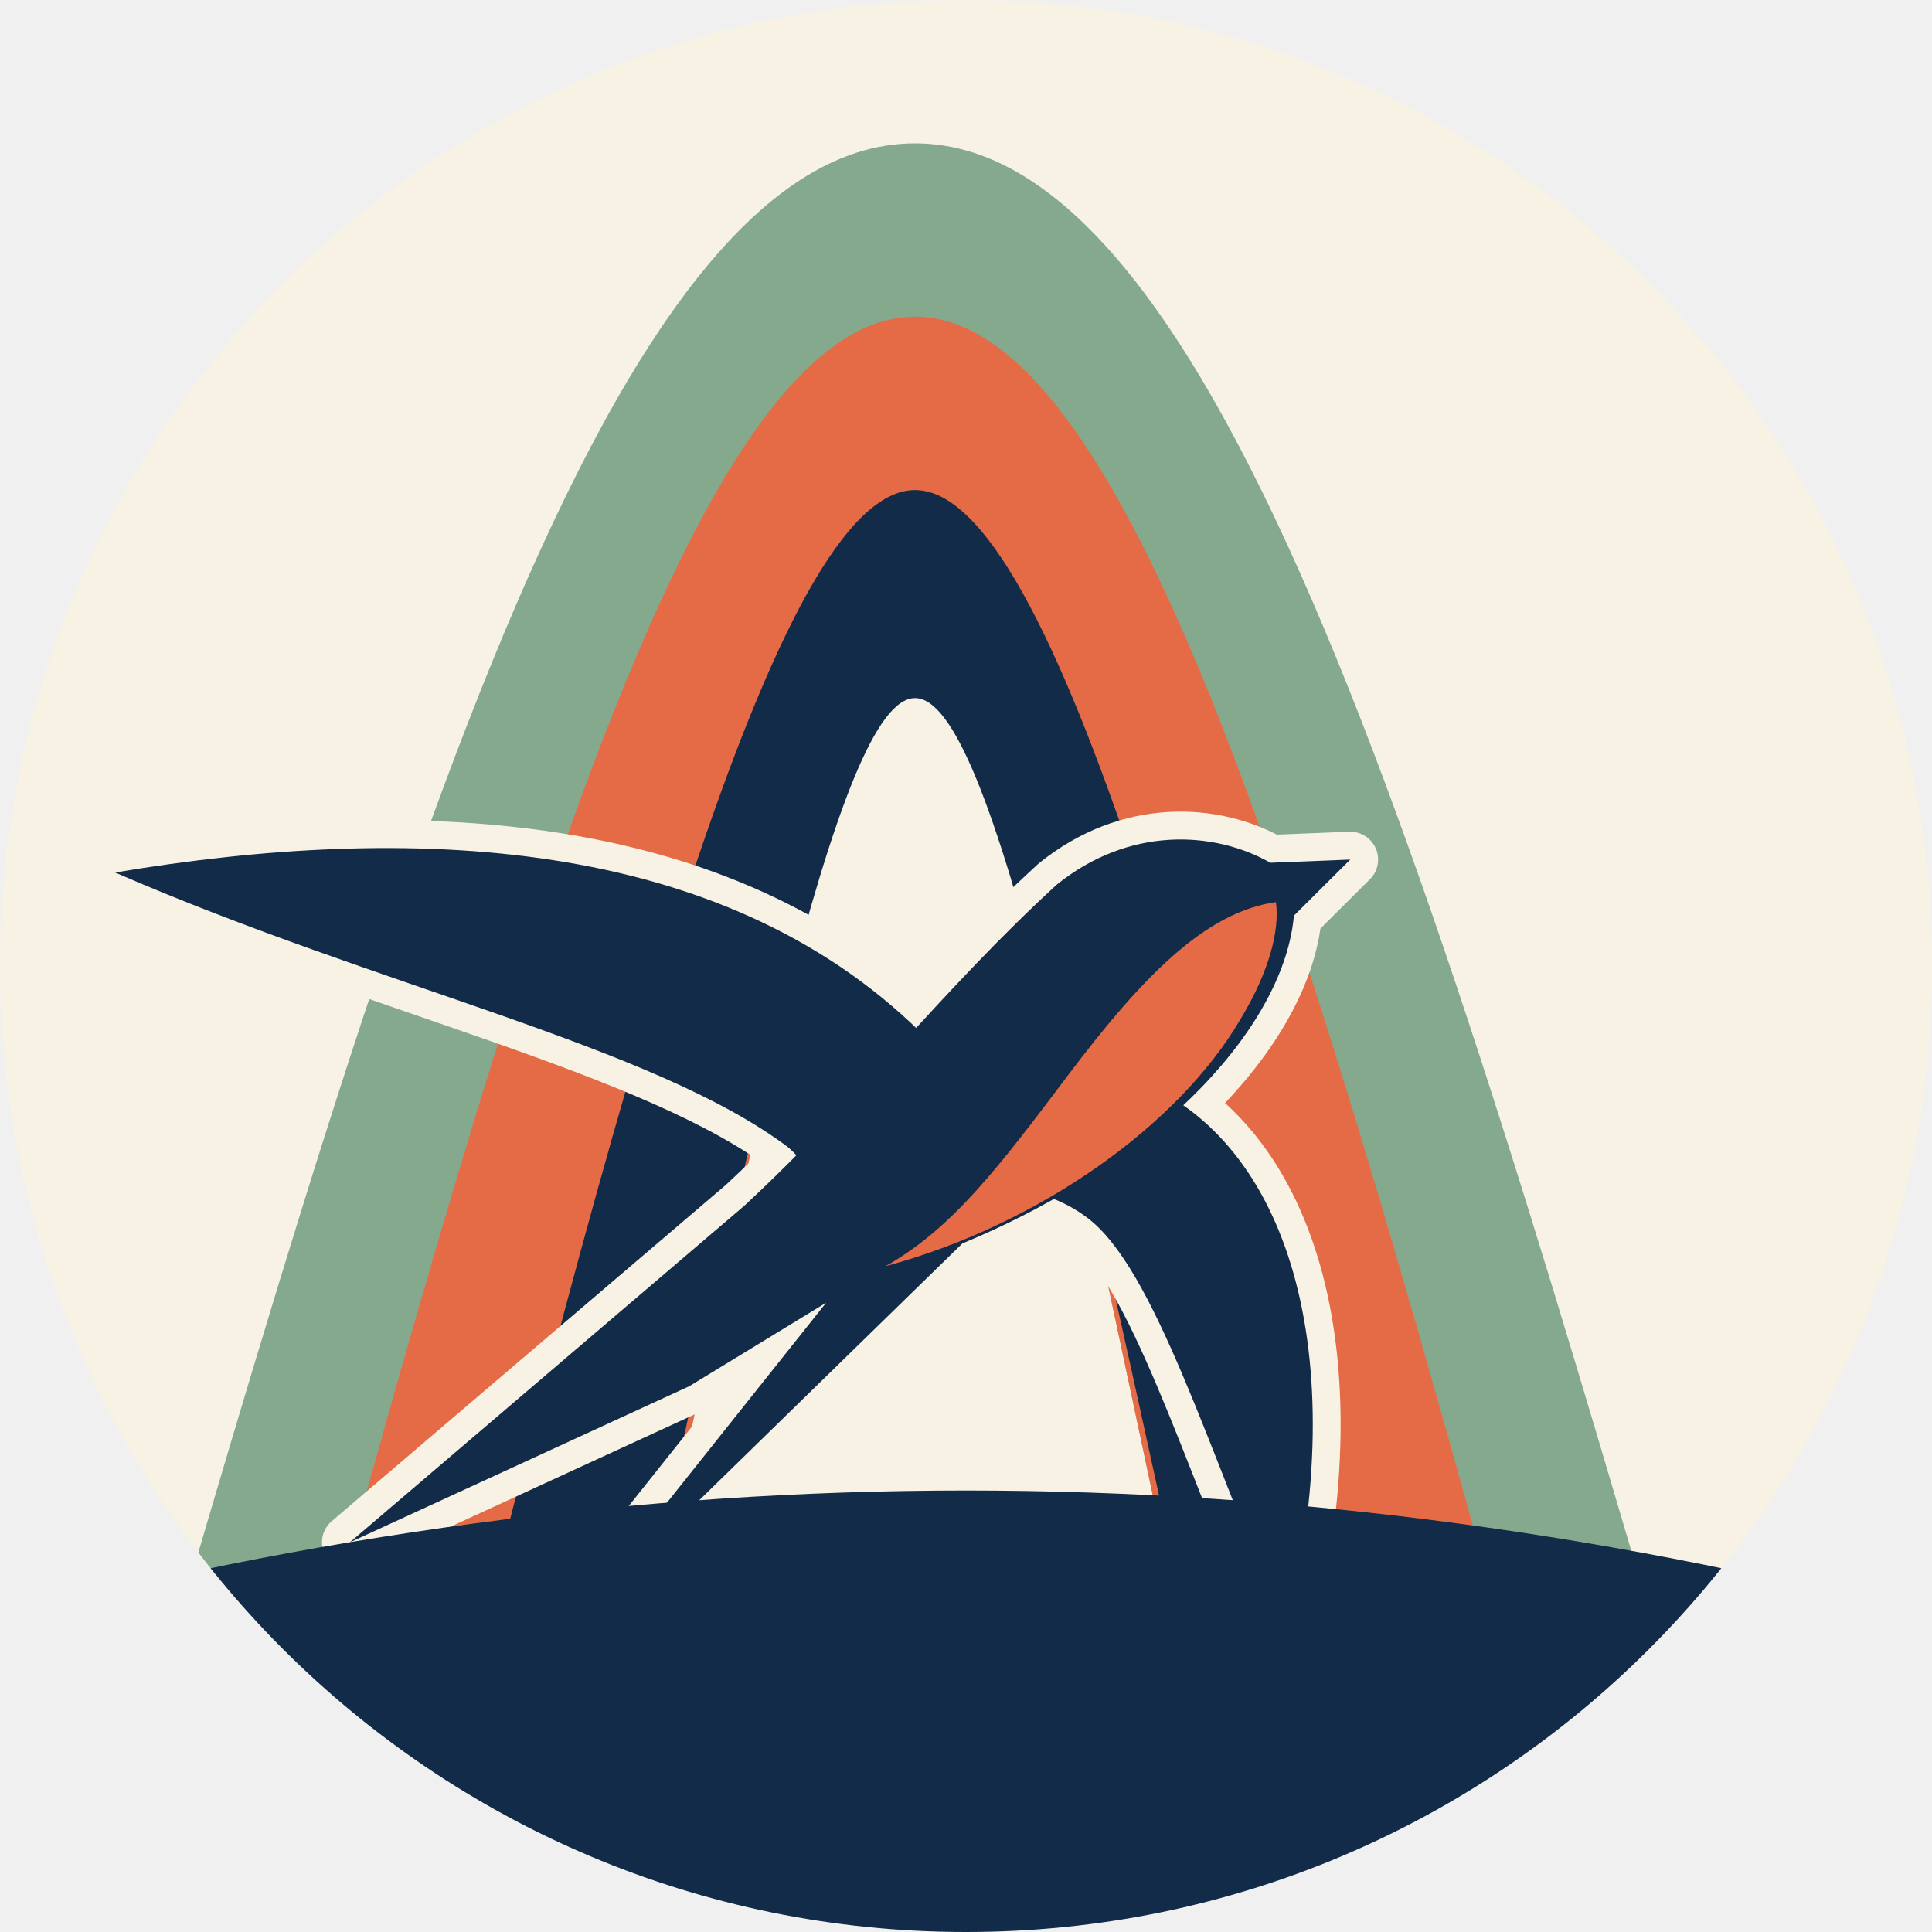
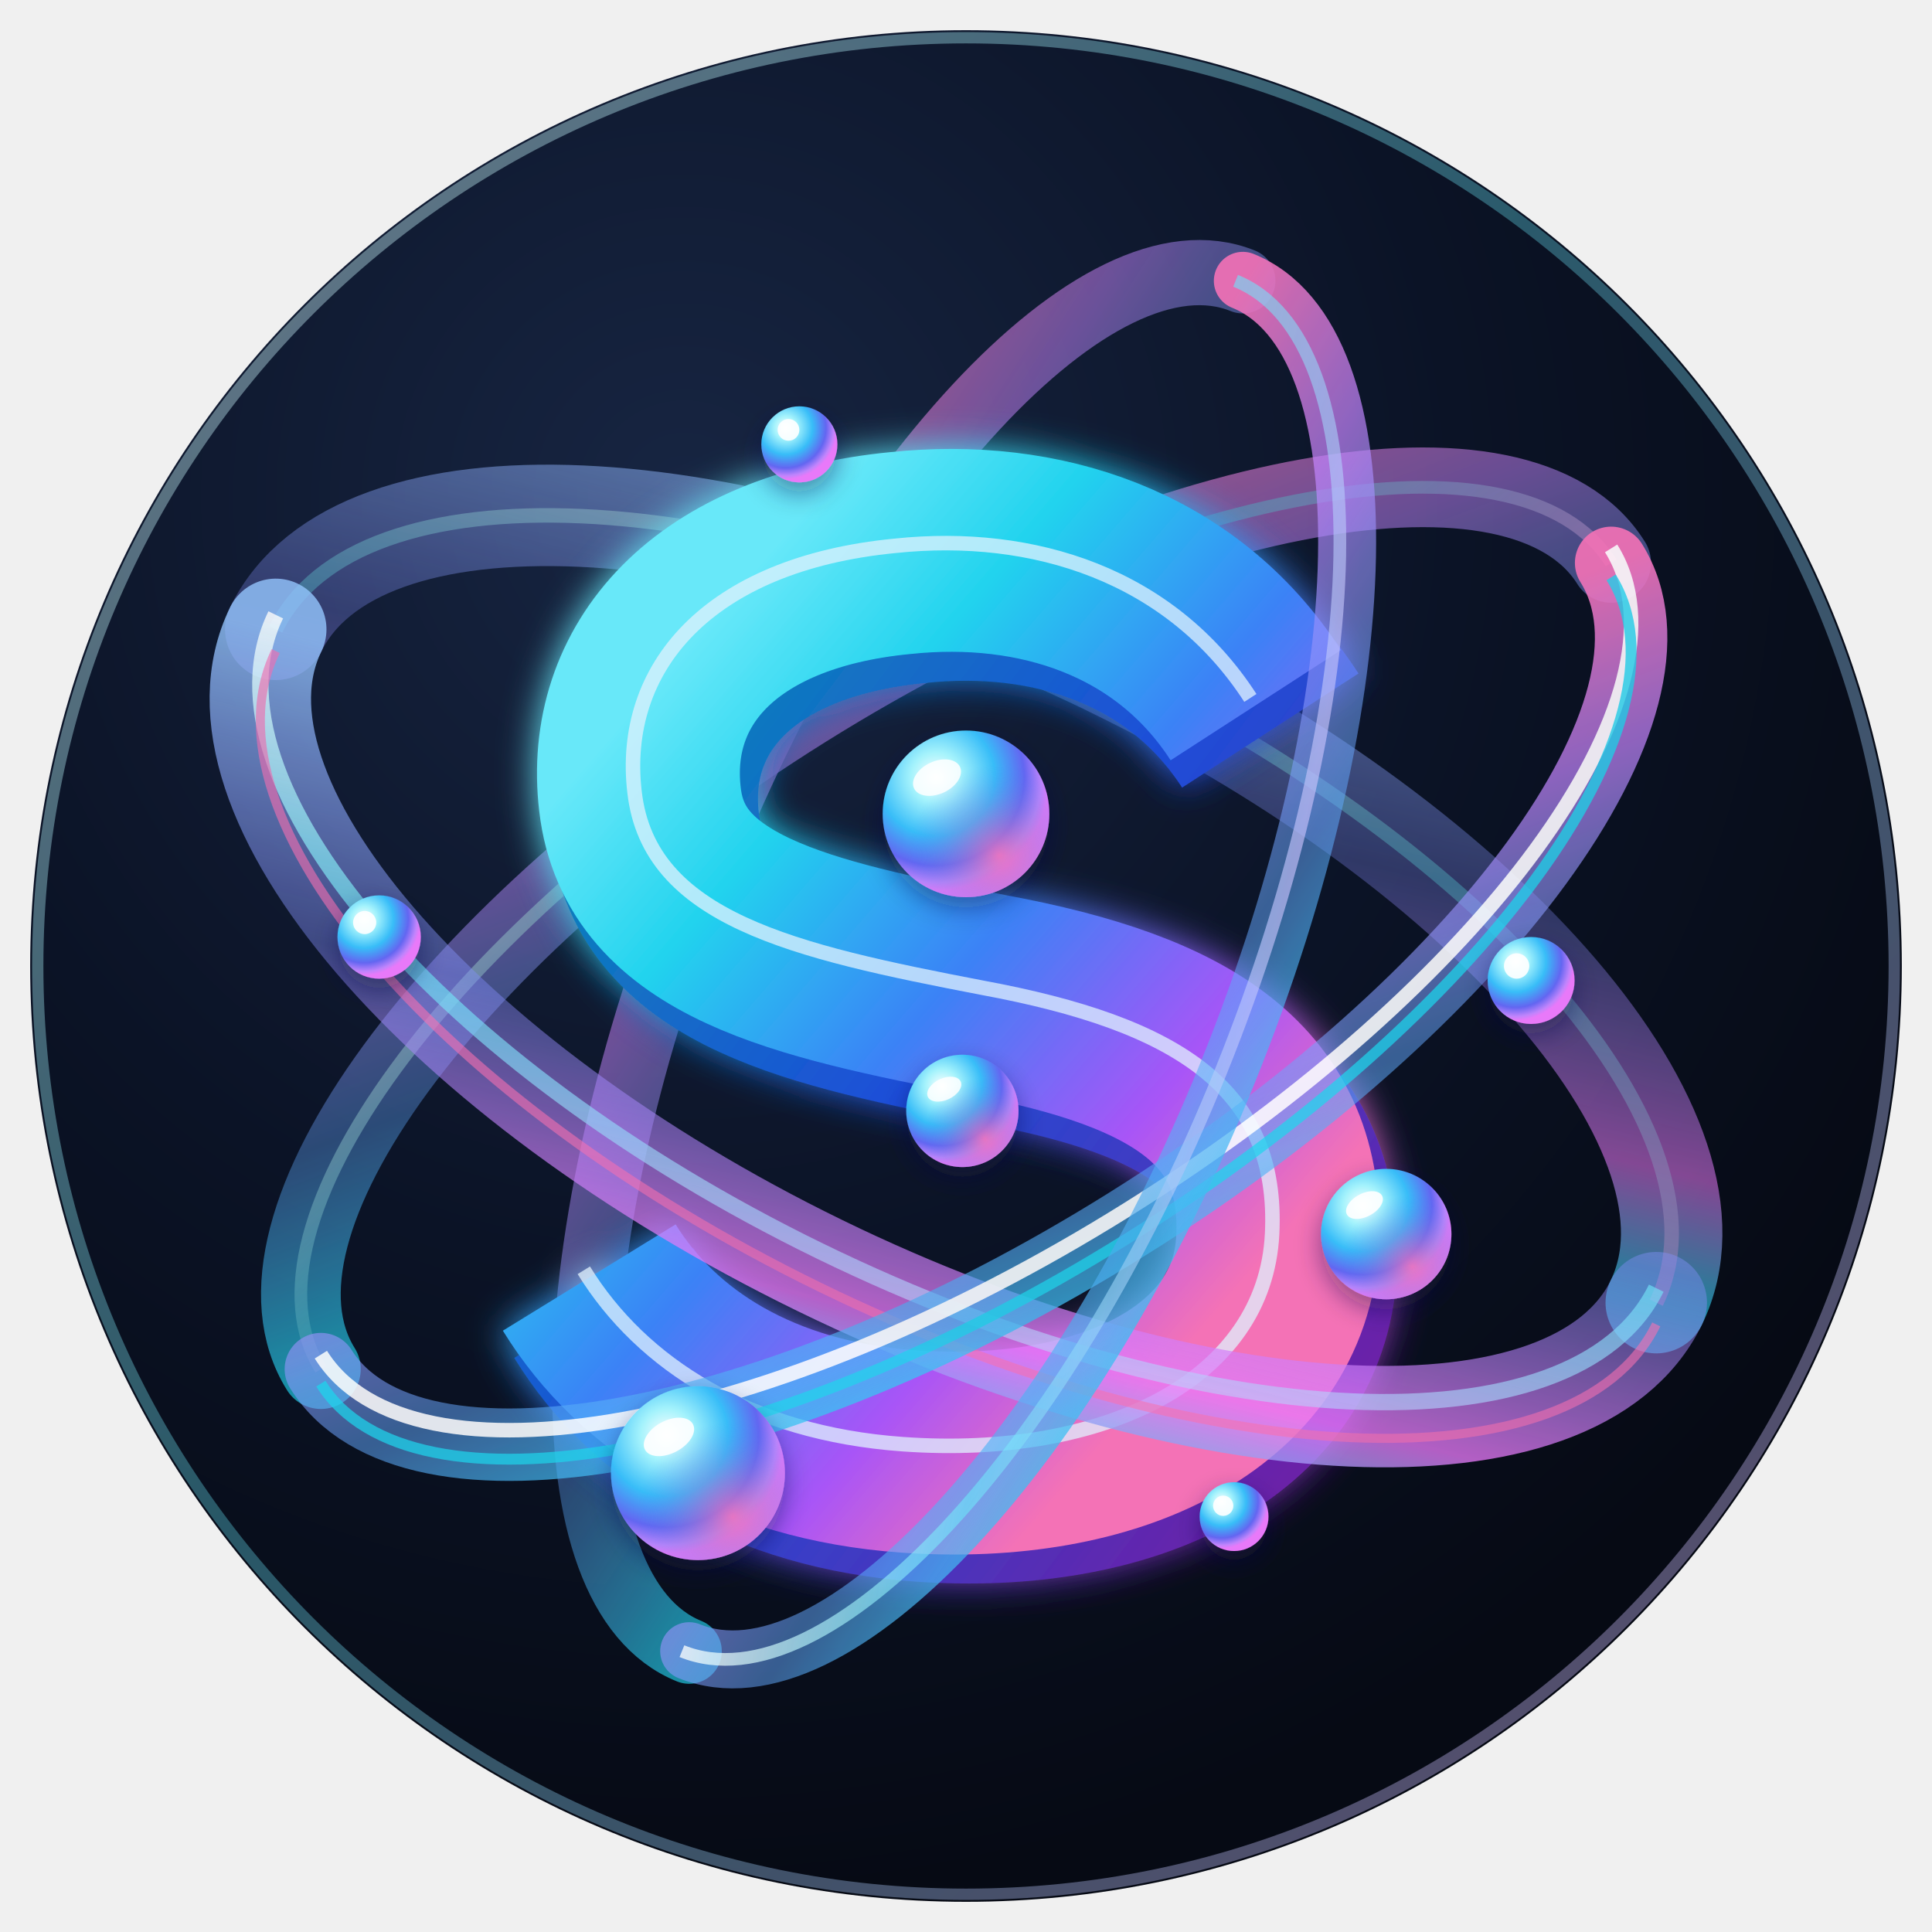
- <svg xmlns="http://www.w3.org/2000/svg" viewBox="0 0 1024 1024" width="1024" height="1024">
+ <svg xmlns="http://www.w3.org/2000/svg" viewBox="0 0 512 512" width="100%" height="100%">
  <defs>
-     <clipPath id="clip-c">
-       <circle cx="512" cy="512" r="512" />
-     </clipPath>
-     <clipPath id="sky-clip-c">
-       <path d="M -20,-20 L 1044,-20 L 1044,865 Q 512,725 -20,865 Z" />
-     </clipPath>
+     <radialGradient id="bgDarkGrad" cx="35%" cy="25%" r="75%">
+       <stop offset="0%" stop-color="#172542" />
+       <stop offset="55%" stop-color="#0b1326" />
+       <stop offset="100%" stop-color="#060a14" />
+     </radialGradient>
+     <linearGradient id="samjilSGrad" x1="15%" y1="10%" x2="85%" y2="90%">
+       <stop offset="0%" stop-color="#67e8f9" />
+       <stop offset="22%" stop-color="#22d3ee" />
+       <stop offset="50%" stop-color="#3b82f6" />
+       <stop offset="78%" stop-color="#a855f7" />
+       <stop offset="100%" stop-color="#f472b6" />
+     </linearGradient>
+     <linearGradient id="samjilSDepth" x1="0%" y1="0%" x2="100%" y2="100%">
+       <stop offset="0%" stop-color="#0891b2" />
+       <stop offset="50%" stop-color="#1d4ed8" />
+       <stop offset="100%" stop-color="#6b21a8" />
+     </linearGradient>
+     <linearGradient id="glassRingA" x1="0%" y1="100%" x2="100%" y2="0%">
+       <stop offset="0%" stop-color="#22d3ee" stop-opacity="0.95" />
+       <stop offset="35%" stop-color="#60a5fa" stop-opacity="0.55" />
+       <stop offset="70%" stop-color="#c084fc" stop-opacity="0.75" />
+       <stop offset="100%" stop-color="#f472b6" stop-opacity="0.95" />
+     </linearGradient>
+     <linearGradient id="glassRingB" x1="0%" y1="0%" x2="100%" y2="100%">
+       <stop offset="0%" stop-color="#93c5fd" stop-opacity="0.85" />
+       <stop offset="45%" stop-color="#818cf8" stop-opacity="0.45" />
+       <stop offset="80%" stop-color="#e879f9" stop-opacity="0.8" />
+       <stop offset="100%" stop-color="#22d3ee" stop-opacity="0.9" />
+     </linearGradient>
+     <linearGradient id="rimHighlight" x1="0%" y1="0%" x2="100%" y2="100%">
+       <stop offset="0%" stop-color="#ffffff" stop-opacity="0.95" />
+       <stop offset="45%" stop-color="#67e8f9" stop-opacity="0.75" />
+       <stop offset="100%" stop-color="#f0abfc" stop-opacity="0.9" />
+     </linearGradient>
+     <radialGradient id="pearlSphere" cx="32%" cy="28%" r="68%">
+       <stop offset="0%" stop-color="#ffffff" />
+       <stop offset="22%" stop-color="#a5f3fc" />
+       <stop offset="52%" stop-color="#38bdf8" />
+       <stop offset="78%" stop-color="#6366f1" />
+       <stop offset="93%" stop-color="#c084fc" />
+       <stop offset="100%" stop-color="#e879f9" />
+     </radialGradient>
+     <radialGradient id="sphereSubGlow" cx="70%" cy="75%" r="55%">
+       <stop offset="0%" stop-color="#f472b6" stop-opacity="0.8" />
+       <stop offset="100%" stop-color="#3b82f6" stop-opacity="0" />
+     </radialGradient>
+     <filter id="cleanGlow" x="-25%" y="-25%" width="150%" height="150%">
+       <feDropShadow dx="0" dy="4" stdDeviation="5" flood-color="#0f172a" flood-opacity="0.35" />
+       <feGaussianBlur in="SourceGraphic" stdDeviation="5" result="blur1" />
+       <feMerge>
+         <feMergeNode in="blur1" />
+         <feMergeNode in="SourceGraphic" />
+       </feMerge>
+     </filter>
+     <filter id="sphereShadow" x="-30%" y="-30%" width="160%" height="160%">
+       <feDropShadow dx="0" dy="3" stdDeviation="3.5" flood-color="#1e1b4b" flood-opacity="0.45" />
+     </filter>
  </defs>
-   <g clip-path="url(#clip-c)">
-     <path d="M -10,-10 L 1034,-10 L 1034,868 Q 512,728 -10,868 Z" fill="#F7F2E4" />
-     <g clip-path="url(#sky-clip-c)">
-       <g transform="translate(485, 530) scale(1.081)">
-         <path d="M -395,420 C -265,-25 -155,-420 0,-420 C 155,-420 265,-25 395,420                  L 155,420 C 75,60 40,-160 0,-160 C -40,-160 -75,60 -155,420 Z" fill="#84A98C" />
-         <path d="M -318,420 C -205,5 -112,-335 0,-335 C 112,-335 205,5 318,420                  L 155,420 C 75,60 40,-160 0,-160 C -40,-160 -75,60 -155,420 Z" fill="#E56B46" />
-         <path d="M -240,420 C -145,35 -68,-250 0,-250 C 68,-250 145,35 240,420                  L 158,420 C 82,70 38,-148 0,-148 C -38,-148 -82,70 -158,420 Z" fill="#122B49" />
-         <g transform="translate(35, 35) rotate(-8) scale(1.95)">
-           <g stroke="#F7F2E4" stroke-width="14" stroke-linejoin="round" stroke-linecap="round">
-             <path d="M -15,-12 C -58,-68 -135,-82 -210,-80 C -148,-42 -82,-18 -52,12 C -38,28 -55,50 -85,68 L -15,25 Z" fill="#F7F2E4" />
-             <path d="M 38,8 C 72,28 82,82 55,150 C 42,102 35,55 20,40 C 8,28 -8,28 -22,32 Z" fill="#F7F2E4" />
-             <path d="M -85,68 L -175,95 L -65,25 C -32,2 -8,-22 24,-44 C 44,-56 65,-52 78,-42 L 98,-40 L 82,-28 C 76,-2 42,28 -12,42 L -125,125 L -48,52 Z" fill="#F7F2E4" />
-           </g>
-           <path d="M -15,-12 C -58,-68 -135,-82 -210,-80 C -148,-42 -82,-18 -52,12 C -38,28 -55,50 -85,68 L -15,25 Z" fill="#122B49" />
-           <path d="M 38,8 C 72,28 82,82 55,150 C 42,102 35,55 20,40 C 8,28 -8,28 -22,32 Z" fill="#122B49" />
-           <path d="M -85,68 L -175,95 L -65,25 C -32,2 -8,-22 24,-44 C 44,-56 65,-52 78,-42 L 98,-40 L 82,-28 C 76,-2 42,28 -12,42 L -125,125 L -48,52 Z" fill="#122B49" />
-           <path d="M 78,-32 C 60,-32 42,-18 20,4 C 0,24 -14,38 -32,45 C 8,40 46,20 65,-4 C 74,-15 78,-25 78,-32 Z" fill="#E56B46" />
-         </g>
-       </g>
+   <circle cx="256" cy="256" r="248" fill="url(#bgDarkGrad)" />
+   <circle cx="256" cy="256" r="246" fill="none" stroke="url(#rimHighlight)" stroke-width="3" opacity="0.45" />
+   <g transform="translate(256, 256) scale(0.96) translate(-256, -256)">
+     <g opacity="0.68">
+       <path d="M -210 0 A 210 84 0 0 1 210 0" transform="translate(256 256) rotate(-32)" fill="none" stroke="url(#glassRingA)" stroke-width="22" stroke-linecap="round" />
+       <path d="M -210 0 A 210 84 0 0 1 210 0" transform="translate(256 256) rotate(-32)" fill="none" stroke="url(#rimHighlight)" stroke-width="3.5" opacity="0.7" />
+       <path d="M -212 0 A 212 92 0 0 1 212 0" transform="translate(256 256) rotate(26)" fill="none" stroke="url(#glassRingB)" stroke-width="28" stroke-linecap="round" />
+       <path d="M -212 0 A 212 92 0 0 1 212 0" transform="translate(256 256) rotate(26)" fill="none" stroke="url(#rimHighlight)" stroke-width="4" opacity="0.65" />
+       <path d="M -204 0 A 204 78 0 0 1 204 0" transform="translate(256 256) rotate(-68)" fill="none" stroke="url(#glassRingA)" stroke-width="18" stroke-linecap="round" />
    </g>
-     <path d="M -10,860 Q 512,720 1034,860 L 1034,1034 L -10,1034 Z" fill="#122B49" />
+     <g filter="url(#cleanGlow)">
+       <path d="M 336 184                C 314 150, 276 138, 238 142                C 186 147, 162 176, 166 210                C 170 245, 210 254, 262 264                C 316 274, 344 292, 342 332                C 340 372, 296 394, 240 390                C 198 387, 168 368, 152 342" transform="translate(4, 7)" fill="none" stroke="url(#samjilSDepth)" stroke-width="58" stroke-linecap="butt" />
+       <path d="M 336 184                C 314 150, 276 138, 238 142                C 186 147, 162 176, 166 210                C 170 245, 210 254, 262 264                C 316 274, 344 292, 342 332                C 340 372, 296 394, 240 390                C 198 387, 168 368, 152 342" fill="none" stroke="url(#samjilSGrad)" stroke-width="56" stroke-linecap="butt" />
+       <path d="M 336 184                C 314 150, 276 138, 238 142                C 186 147, 162 176, 166 210                C 170 245, 210 254, 262 264                C 316 274, 344 292, 342 332                C 340 372, 296 394, 240 390                C 198 387, 168 368, 152 342" transform="translate(-1.5, -2)" fill="none" stroke="#e0f2fe" stroke-width="4" stroke-linecap="butt" opacity="0.75" />
+     </g>
+     <g filter="url(#sphereShadow)">
+       <circle cx="256" cy="214" r="23" fill="url(#pearlSphere)" />
+       <circle cx="256" cy="214" r="23" fill="url(#sphereSubGlow)" />
+       <ellipse cx="248" cy="204" rx="7" ry="4.5" transform="rotate(-25 248 204)" fill="#ffffff" opacity="0.85" />
+       <circle cx="255" cy="296" r="15.5" fill="url(#pearlSphere)" />
+       <circle cx="255" cy="296" r="15.5" fill="url(#sphereSubGlow)" />
+       <ellipse cx="250" cy="290" rx="5" ry="3" transform="rotate(-25 250 290)" fill="#ffffff" opacity="0.85" />
+     </g>
+     <g opacity="0.95">
+       <path d="M 212 0 A 212 92 0 0 1 -212 0" transform="translate(256 256) rotate(26)" fill="none" stroke="url(#glassRingB)" stroke-width="28" stroke-linecap="round" />
+       <path d="M 212 0 A 212 92 0 0 1 -212 0" transform="translate(256 252) rotate(26)" fill="none" stroke="url(#rimHighlight)" stroke-width="4.5" opacity="0.9" />
+       <path d="M 212 0 A 212 92 0 0 1 -212 0" transform="translate(256 262) rotate(26)" fill="none" stroke="#f472b6" stroke-width="2.5" opacity="0.65" />
+       <path d="M 210 0 A 210 84 0 0 1 -210 0" transform="translate(256 256) rotate(-32)" fill="none" stroke="url(#glassRingA)" stroke-width="20" stroke-linecap="round" />
+       <path d="M 210 0 A 210 84 0 0 1 -210 0" transform="translate(256 252) rotate(-32)" fill="none" stroke="#ffffff" stroke-width="4" opacity="0.9" />
+       <path d="M 210 0 A 210 84 0 0 1 -210 0" transform="translate(256 260) rotate(-32)" fill="none" stroke="#22d3ee" stroke-width="3" opacity="0.8" />
+       <path d="M 204 0 A 204 78 0 0 1 -204 0" transform="translate(256 256) rotate(-68)" fill="none" stroke="url(#glassRingA)" stroke-width="16" stroke-linecap="round" />
+       <path d="M 204 0 A 204 78 0 0 1 -204 0" transform="translate(254 256) rotate(-68)" fill="none" stroke="url(#rimHighlight)" stroke-width="3.5" opacity="0.85" />
+     </g>
+     <g filter="url(#sphereShadow)">
+       <circle cx="182" cy="396" r="24" fill="url(#pearlSphere)" />
+       <circle cx="182" cy="396" r="24" fill="url(#sphereSubGlow)" />
+       <ellipse cx="174" cy="386" rx="7.5" ry="4.5" transform="rotate(-28 174 386)" fill="#ffffff" opacity="0.9" />
+       <circle cx="372" cy="330" r="18" fill="url(#pearlSphere)" />
+       <circle cx="372" cy="330" r="18" fill="url(#sphereSubGlow)" />
+       <ellipse cx="366" cy="322" rx="5.5" ry="3.2" transform="rotate(-28 366 322)" fill="#ffffff" opacity="0.9" />
+       <circle cx="210" cy="112" r="10.5" fill="url(#pearlSphere)" />
+       <circle cx="207" cy="108" r="3" fill="#ffffff" opacity="0.9" />
+       <circle cx="94" cy="248" r="11.5" fill="url(#pearlSphere)" />
+       <circle cx="90" cy="244" r="3.2" fill="#ffffff" opacity="0.9" />
+       <circle cx="412" cy="260" r="12" fill="url(#pearlSphere)" />
+       <circle cx="408" cy="256" r="3.5" fill="#ffffff" opacity="0.9" />
+       <circle cx="330" cy="408" r="9.5" fill="url(#pearlSphere)" />
+       <circle cx="327" cy="405" r="2.8" fill="#ffffff" opacity="0.9" />
+     </g>
  </g>
</svg>
